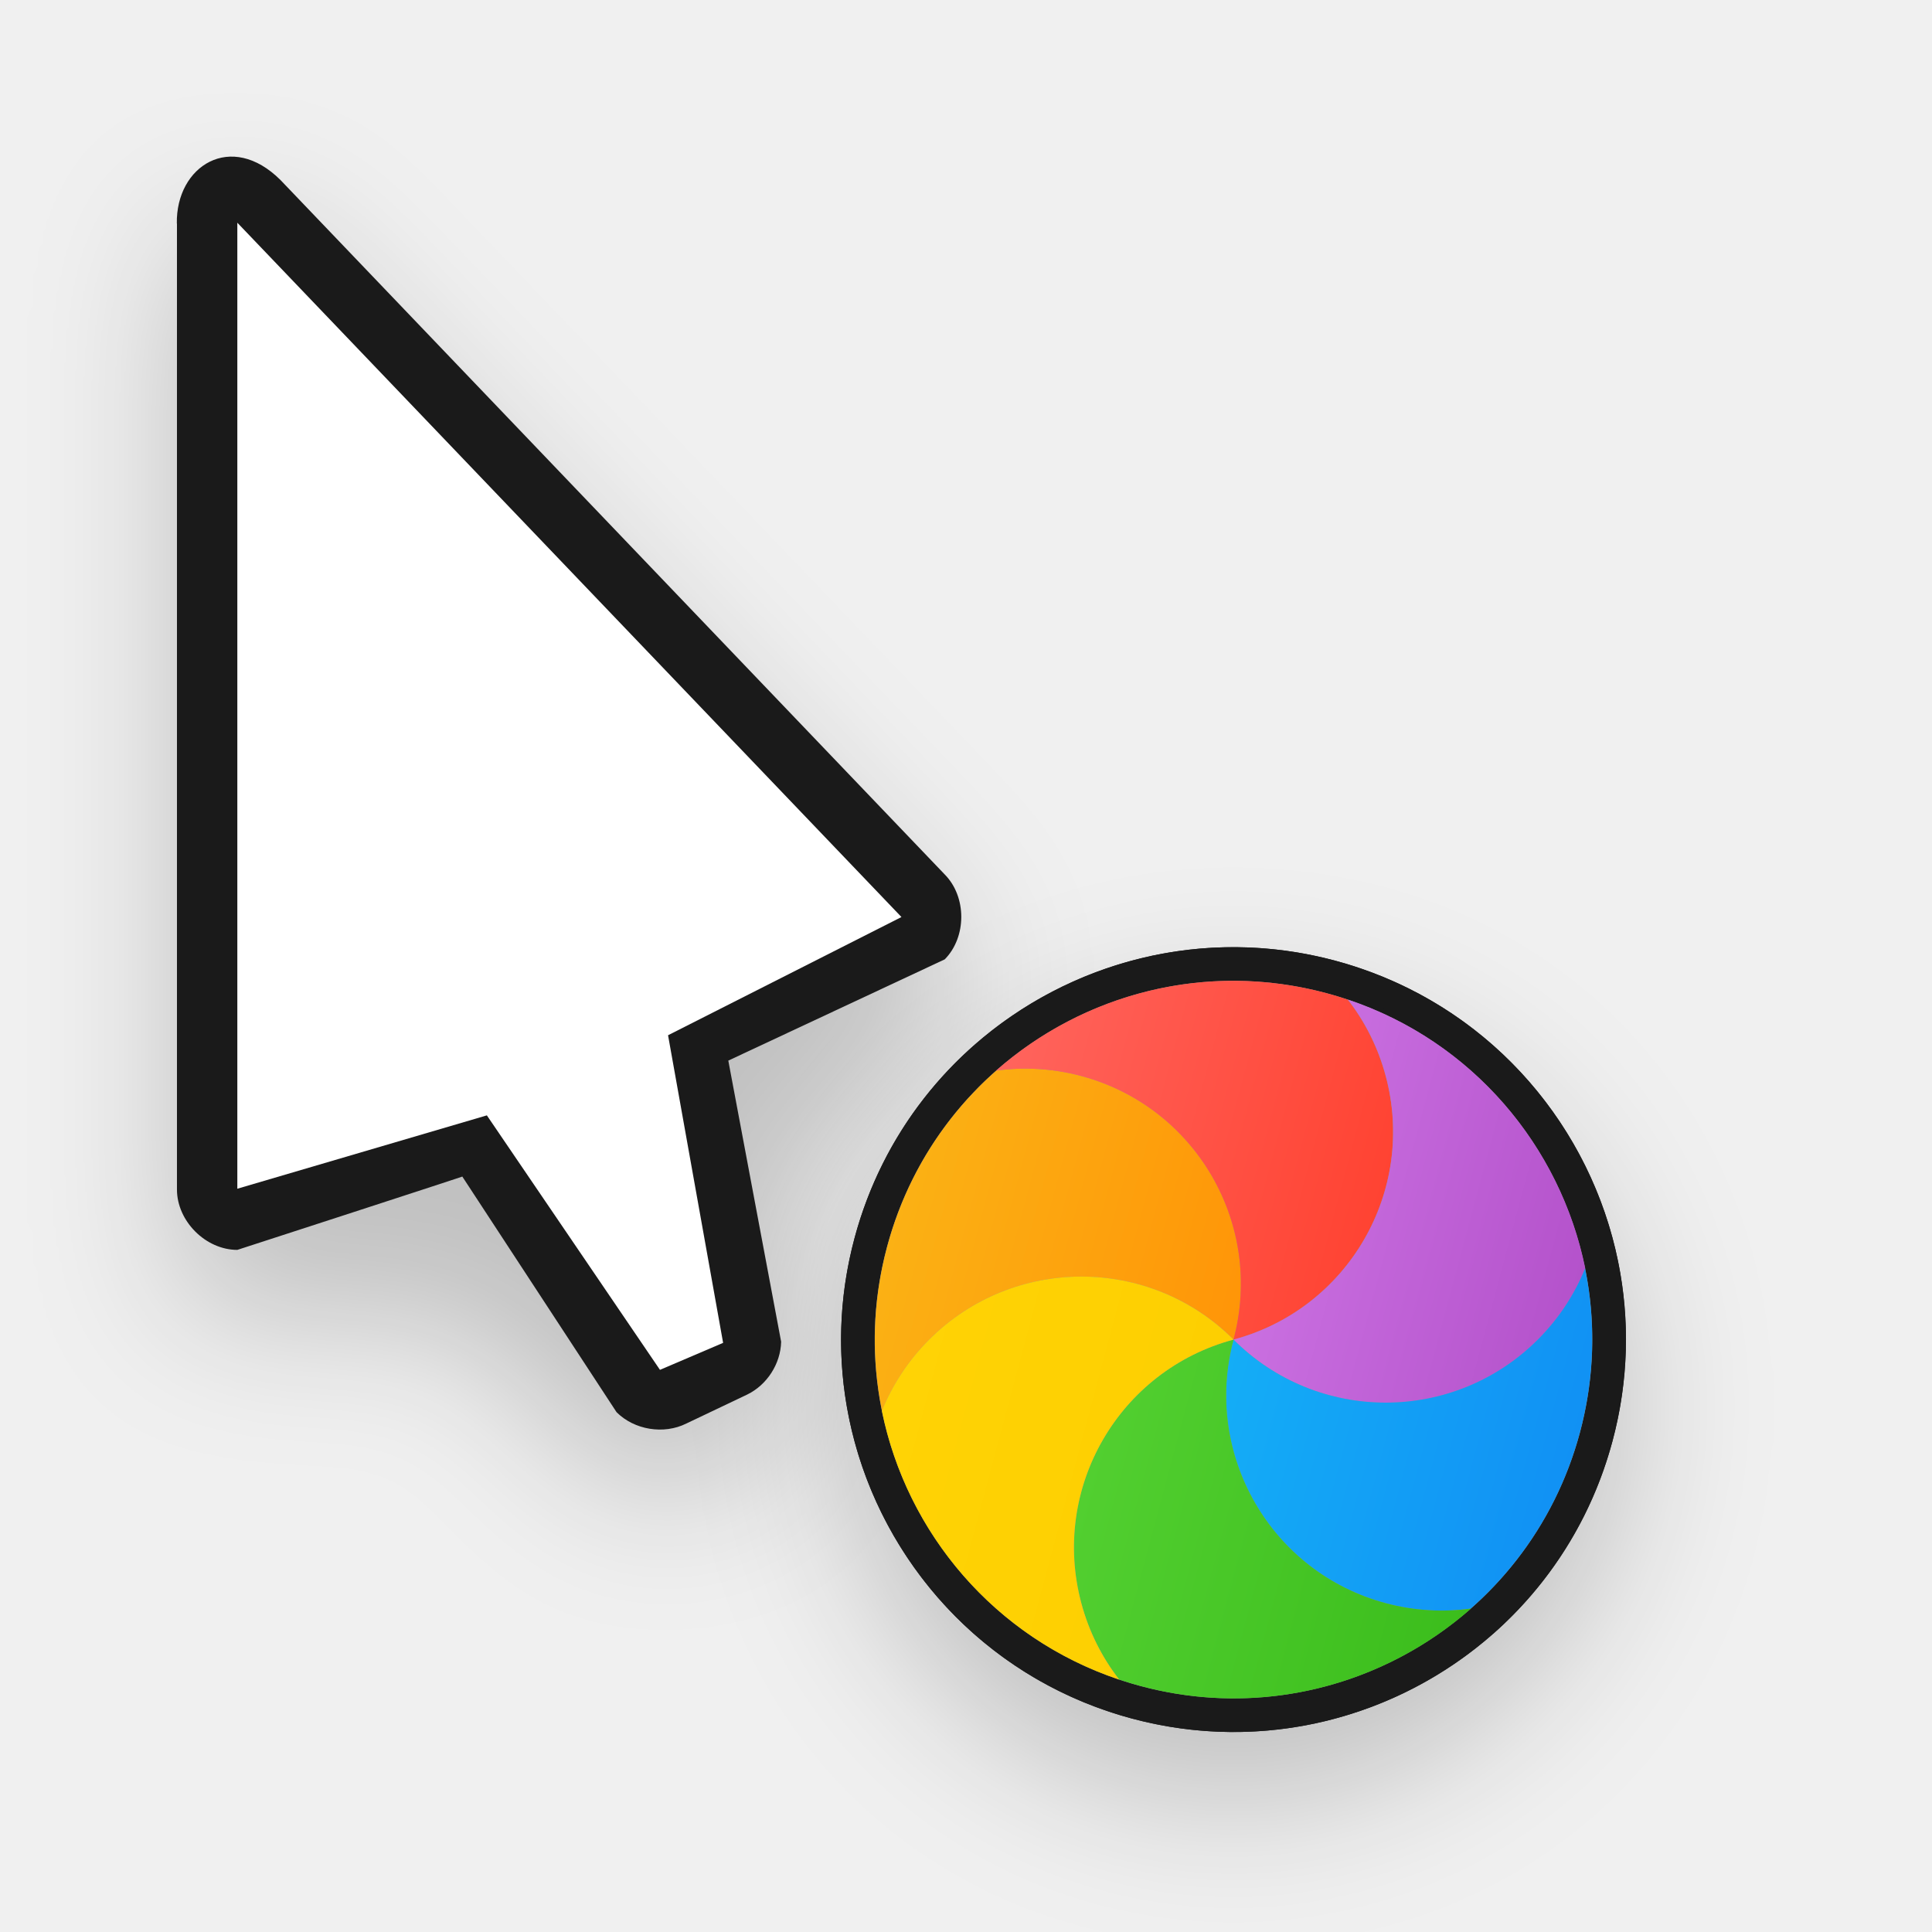
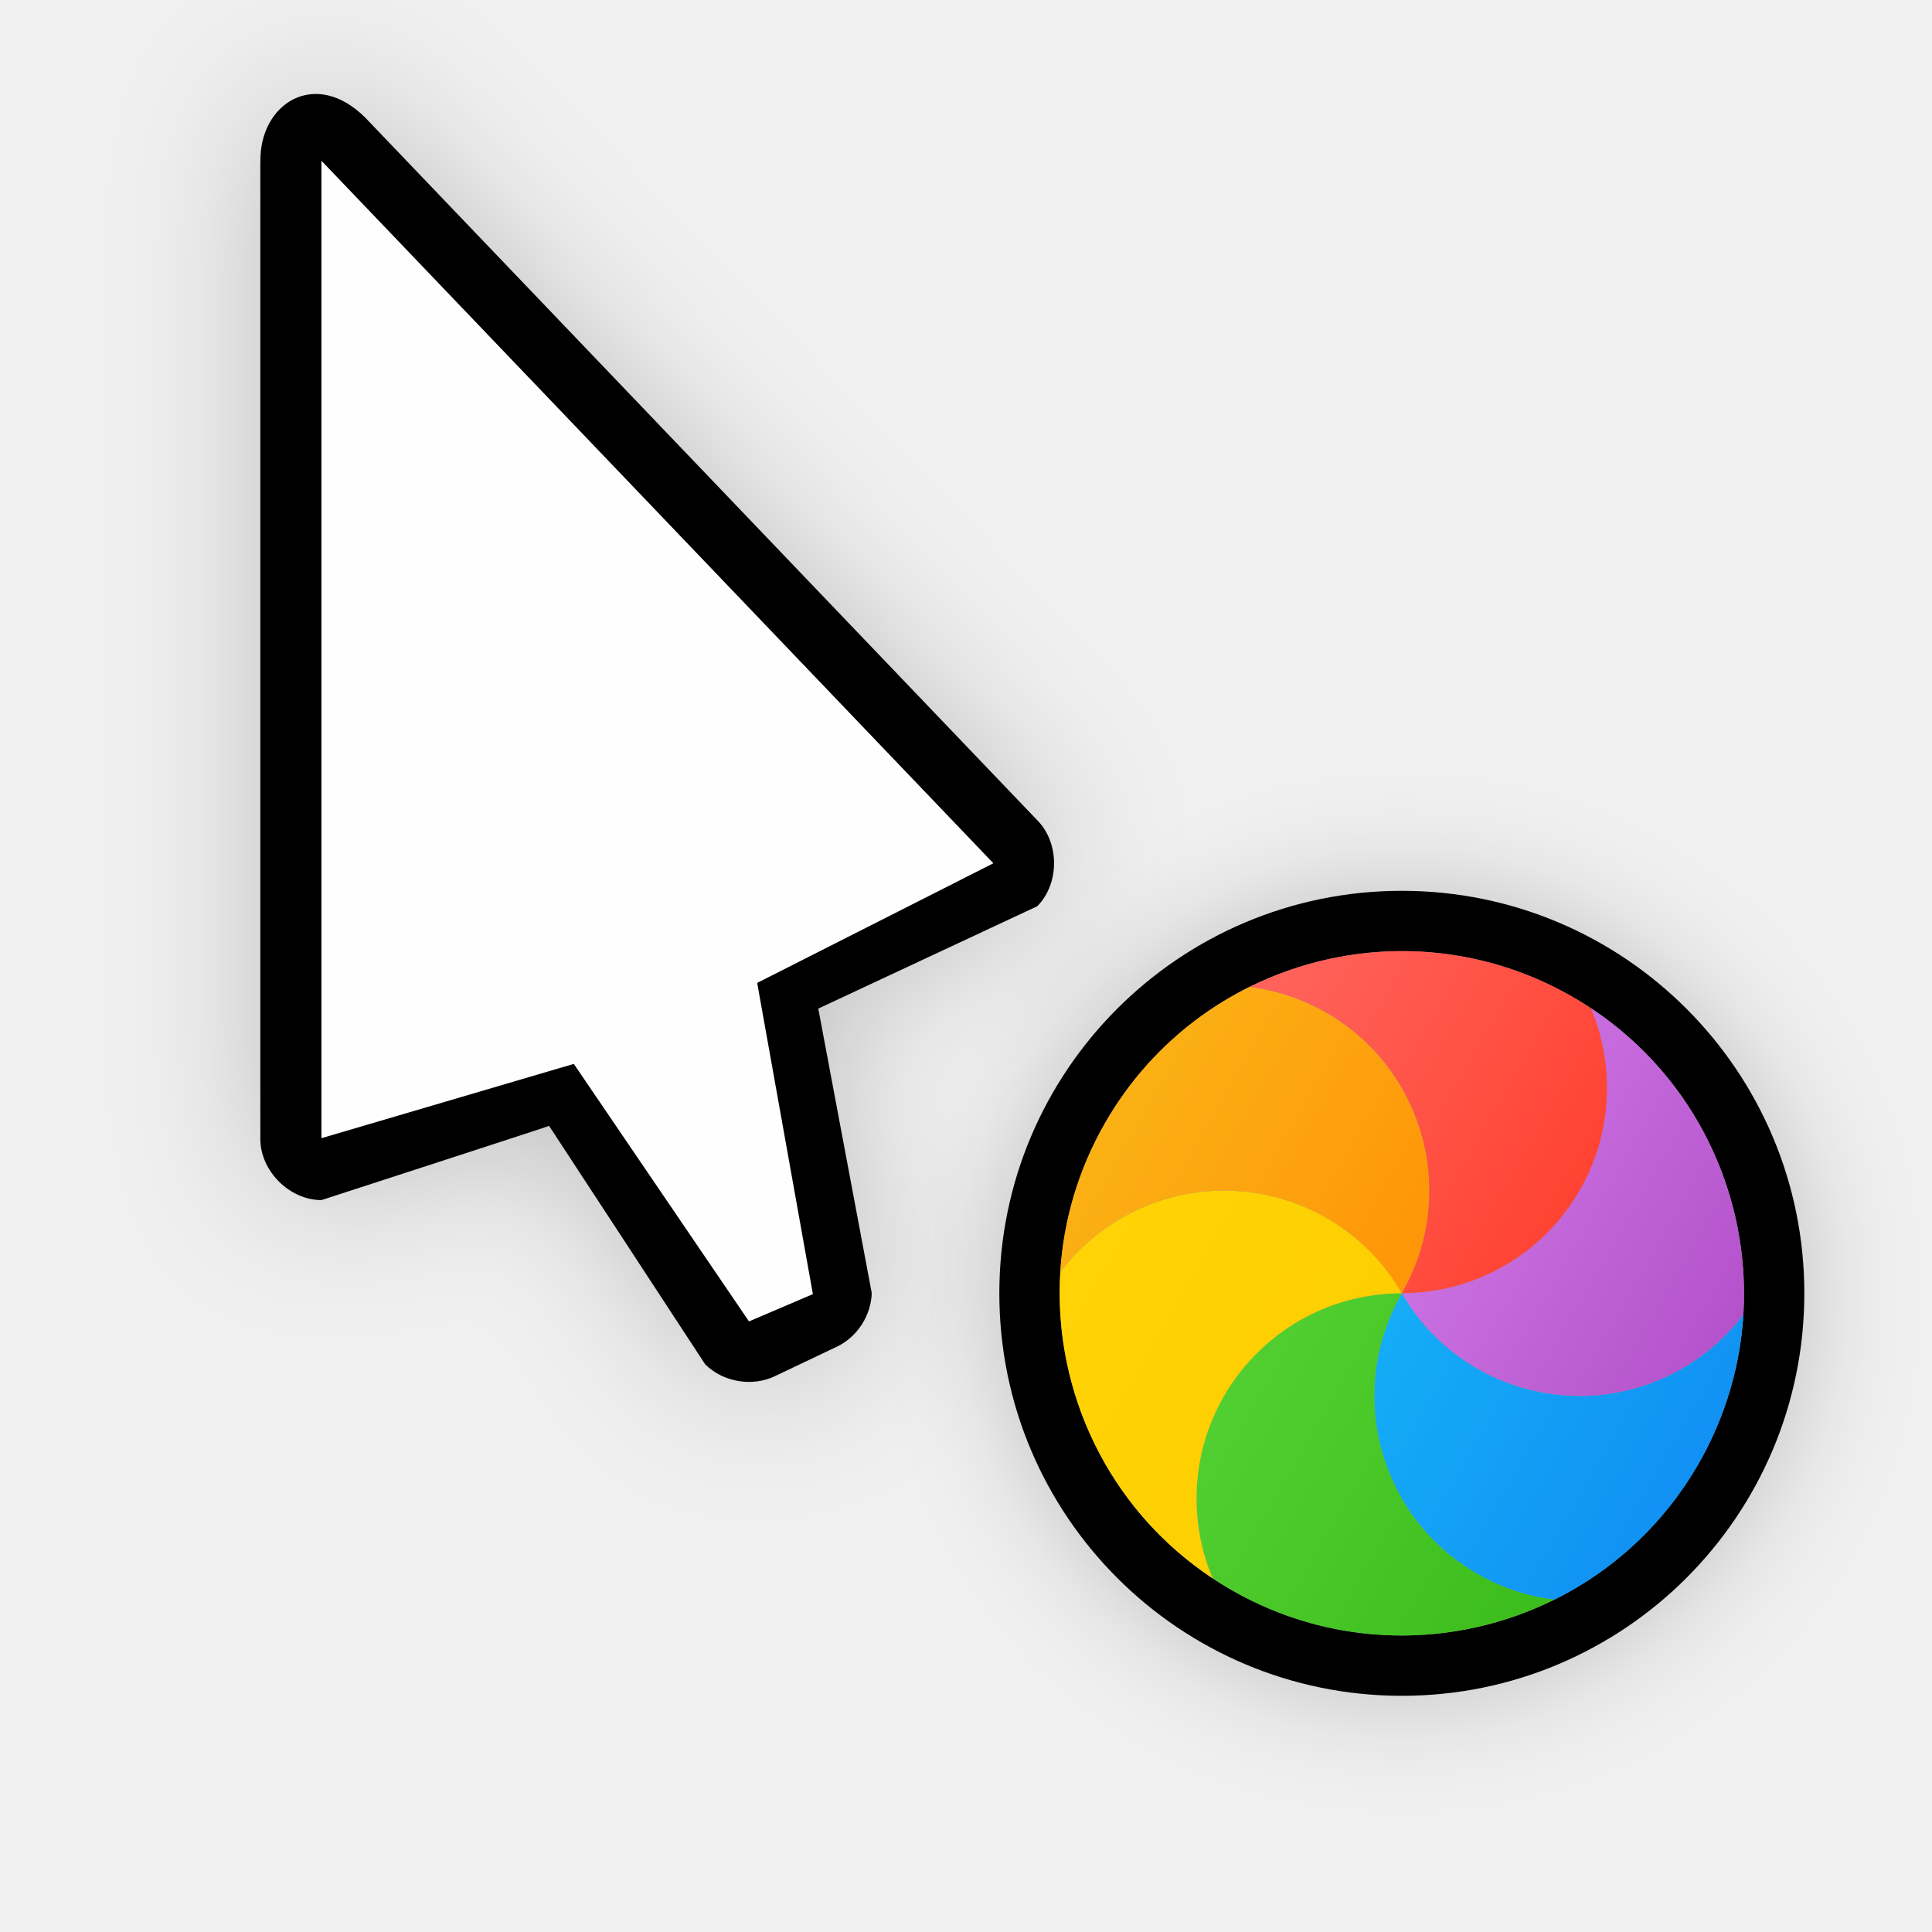
- <svg xmlns="http://www.w3.org/2000/svg" xmlns:xlink="http://www.w3.org/1999/xlink" width="32" height="32" viewBox="0 0 32 32" id="svg2" version="1.1">
-   <defs id="defs4">
-     <linearGradient xlink:href="#linearGradient-colour1" id="linearGradient13172" gradientUnits="userSpaceOnUse" gradientTransform="matrix(0.1572342,-0.5867905,0.5612799,0.1503905,7.696807,1049.902)" x1="17.871" y1="7.669" x2="17.871" y2="17.893" />
-     <linearGradient gradientUnits="userSpaceOnUse" gradientTransform="matrix(1.028313,0,0,0.9836115,343.323,796.7172)" x1="17.871" y1="7.669" x2="17.871" y2="17.893" id="linearGradient-colour1">
-       <stop stop-color="#FBB114" offset="0%" id="stop7" />
-       <stop stop-color="#FF9508" offset="100%" id="stop9" />
-     </linearGradient>
-     <linearGradient xlink:href="#linearGradient-colour2" id="linearGradient13174" gradientUnits="userSpaceOnUse" gradientTransform="matrix(0.144442,-0.5390505,0.6109886,0.1637096,7.696807,1049.902)" x1="23.954" y1="8.61" x2="23.954" y2="19.256" />
-     <linearGradient gradientUnits="userSpaceOnUse" gradientTransform="matrix(0.944652,0,0,1.070723,343.323,796.7172)" x1="23.954" y1="8.61" x2="23.954" y2="19.256" id="linearGradient-colour2">
-       <stop stop-color="#FF645D" offset="0%" id="stop12" />
-       <stop stop-color="#FF4332" offset="100%" id="stop14" />
-     </linearGradient>
-     <linearGradient xlink:href="#linearGradient-colour3" id="linearGradient13176" gradientUnits="userSpaceOnUse" gradientTransform="matrix(0.1687624,-0.6298131,0.5229388,0.1401173,7.696807,1049.902)" x1="20.127" y1="19.205" x2="20.127" y2="29.033" />
-     <linearGradient gradientUnits="userSpaceOnUse" gradientTransform="matrix(1.103708,0,0,0.9164209,343.323,796.7172)" x1="20.127" y1="19.205" x2="20.127" y2="29.033" id="linearGradient-colour3">
-       <stop stop-color="#CA70E1" offset="0%" id="stop17" />
-       <stop stop-color="#B452CB" offset="100%" id="stop19" />
-     </linearGradient>
-     <linearGradient xlink:href="#linearGradient-colour4" id="linearGradient13178" gradientUnits="userSpaceOnUse" gradientTransform="matrix(0.1572342,-0.5867905,0.5612799,0.1503905,7.696807,1049.902)" x1="16.36" y1="17.893" x2="16.36" y2="28.118" />
-     <linearGradient gradientUnits="userSpaceOnUse" gradientTransform="matrix(1.028313,0,0,0.9836116,343.323,796.7172)" x1="16.36" y1="17.893" x2="16.36" y2="28.118" id="linearGradient-colour4">
-       <stop stop-color="#14ADF6" offset="0%" id="stop22" />
-       <stop stop-color="#1191F4" offset="100%" id="stop24" />
-     </linearGradient>
-     <linearGradient xlink:href="#linearGradient-colour5" id="linearGradient13180" gradientUnits="userSpaceOnUse" gradientTransform="matrix(0.144442,-0.5390505,0.6109886,0.1637096,7.696807,1049.902)" x1="13.308" y1="13.619" x2="13.308" y2="24.265" />
-     <linearGradient gradientUnits="userSpaceOnUse" gradientTransform="matrix(0.944652,0,0,1.070723,343.323,796.7172)" x1="13.308" y1="13.619" x2="13.308" y2="24.265" id="linearGradient-colour5">
-       <stop stop-color="#52CF30" offset="0%" id="stop27" />
-       <stop stop-color="#3BBD1C" offset="100%" id="stop29" />
-     </linearGradient>
-     <linearGradient xlink:href="#linearGradient-colour6" id="linearGradient13182" gradientUnits="userSpaceOnUse" gradientTransform="matrix(0.1687624,-0.6298131,0.5229388,0.1401173,7.696807,1049.902)" x1="11.766" y1="9.377" x2="11.766" y2="19.205" />
-     <linearGradient gradientUnits="userSpaceOnUse" gradientTransform="matrix(1.103708,0,0,0.9164209,343.323,796.7172)" x1="11.766" y1="9.377" x2="11.766" y2="19.205" id="linearGradient-colour6">
-       <stop stop-color="#FFD305" offset="0%" id="stop32" />
-       <stop stop-color="#FDCF01" offset="100%" id="stop34" />
-     </linearGradient>
-     <filter style="color-interpolation-filters:sRGB" height="1.272" y="-0.136" width="1.441" x="-0.22" id="filter7590-8">
-       <feGaussianBlur id="feGaussianBlur7592-1" stdDeviation="1.192" />
-     </filter>
-     <filter style="color-interpolation-filters:sRGB" height="1.444" y="-0.222" width="1.444" x="-0.222" id="filter7558-8">
-       <feGaussianBlur id="feGaussianBlur7560-4" stdDeviation="1.202" />
-     </filter>
-   </defs>
-   <g id="layer1" transform="translate(0,-1020.362)">
-     <path id="path7438-8" d="m 20.431,1037.164 c -3.59,0 -6.5,2.91 -6.5,6.5 0,3.59 2.91,6.5 6.5,6.5 3.59,0 6.5,-2.91 6.5,-6.5 0,-3.59 -2.91,-6.5 -6.5,-6.5 z" style="color:#000000;font-style:normal;font-variant:normal;font-weight:normal;font-stretch:normal;font-size:medium;line-height:normal;font-family:Sans;-inkscape-font-specification:Sans;text-indent:0;text-align:start;text-decoration:none;text-decoration-line:none;letter-spacing:normal;word-spacing:normal;text-transform:none;direction:ltr;block-progression:tb;writing-mode:lr-tb;baseline-shift:baseline;text-anchor:start;display:inline;overflow:visible;visibility:visible;opacity:0.2;fill:#000000;fill-opacity:1;fill-rule:nonzero;stroke:none;stroke-width:2;marker:none;filter:url(#filter7558-8);enable-background:accumulate" />
-     <path id="path7454-9" d="m 3.743,1024.071 c -0.467,0.055 -0.823,0.498 -0.812,1.094 l 0,16 c 5e-5,0.524 0.476,1 1,1 l 3.594,0 2.687,2.688 c 0.295,0.295 0.783,0.375 1.156,0.188 l 1,-0.5 c 0.328,-0.159 0.554,-0.51 0.562,-0.875 l 0,-3.594 2.719,-2.719 c 0.365,-0.37 0.365,-1.036 0,-1.406 l -11,-11.5 c -0.307,-0.307 -0.626,-0.408 -0.906,-0.375 z" style="color:#000000;font-style:normal;font-variant:normal;font-weight:normal;font-stretch:normal;font-size:medium;line-height:normal;font-family:Sans;-inkscape-font-specification:Sans;text-indent:0;text-align:start;text-decoration:none;text-decoration-line:none;letter-spacing:normal;word-spacing:normal;text-transform:none;direction:ltr;block-progression:tb;writing-mode:lr-tb;baseline-shift:baseline;text-anchor:start;display:inline;overflow:visible;visibility:visible;opacity:0.2;fill:#000000;fill-opacity:1;fill-rule:nonzero;stroke:none;stroke-width:2;marker:none;filter:url(#filter7590-8);enable-background:accumulate" />
-     <path id="path11427-0-33" d="m 2.931,1024.064 v 16 c 5e-5,0.524 0.476,1 1,1 0,0 3.883,-1.26 3.726,-1.215 l 2.555,3.903 c 0.295,0.295 0.783,0.374 1.156,0.188 l 1.008,-0.48 c 0.328,-0.159 0.554,-0.51 0.562,-0.875 l -0.875,-4.656 3.585,-1.677 c 0.365,-0.37 0.365,-1.037 0,-1.406 l -11,-11.5 c -0.82,-0.82 -1.736,-0.235 -1.719,0.719 z" style="color:#000000;font-style:normal;font-variant:normal;font-weight:normal;font-stretch:normal;font-size:medium;line-height:normal;font-family:Sans;-inkscape-font-specification:Sans;text-indent:0;text-align:start;text-decoration:none;text-decoration-line:none;letter-spacing:normal;word-spacing:normal;text-transform:none;writing-mode:lr-tb;direction:ltr;baseline-shift:baseline;text-anchor:start;display:inline;overflow:visible;visibility:visible;fill:#1a1a1a;fill-opacity:1;fill-rule:nonzero;stroke:none;stroke-width:2;marker:none;enable-background:accumulate" />
-     <path id="path11429-9-3" d="m 3.931,1040.051 v -16 l 11,11.5 -3.866,1.958 0.912,5.095 -1.046,0.447 -2.867,-4.215 z" style="fill:#ffffff;fill-opacity:1;stroke:none" />
-     <ellipse cy="289.573" cx="-1001.74" id="circle4566-9-6" style="fill:#1a1a1a;fill-rule:evenodd;stroke:none;stroke-width:0.591;fill-opacity:1" transform="matrix(0.2588255,-0.9659241,0.9659275,0.2588127,0,0)" rx="6.498" ry="6.498" />
-     <path id="path4568-3-0" d="m 16.13,1037.678 c 0.501,-0.07 1.024,-0.042 1.544,0.097 2.08,0.557 3.314,2.695 2.757,4.775 -1.523,-1.523 -3.991,-1.523 -5.514,0 -0.381,0.381 -0.666,0.821 -0.857,1.29 -0.194,-0.954 -0.176,-1.967 0.094,-2.972 0.344,-1.283 1.049,-2.373 1.976,-3.19 z" style="fill:#1a1a1a;fill-rule:evenodd;stroke:none;stroke-width:0.591;fill-opacity:1" />
-     <path id="path4570-6-4" d="m 22.501,1036.39 c 0.311,0.399 0.548,0.866 0.687,1.385 0.557,2.08 -0.677,4.218 -2.757,4.775 0.557,-2.08 -0.677,-4.218 -2.757,-4.775 -0.52,-0.139 -1.043,-0.167 -1.544,-0.097 1.578,-1.39 3.8,-1.99 5.983,-1.405 0.131,0.035 0.261,0.074 0.388,0.117 v 0 z" style="fill:#1a1a1a;fill-rule:evenodd;stroke:none;stroke-width:0.591;fill-opacity:1" />
-     <path id="path4572-0-8" d="m 26.802,1041.26 c -0.19,0.469 -0.476,0.909 -0.857,1.29 -1.523,1.523 -3.991,1.523 -5.514,10e-5 2.08,-0.557 3.314,-2.695 2.757,-4.775 -0.139,-0.519 -0.377,-0.986 -0.687,-1.385 2.257,0.756 3.851,2.656 4.301,4.87 z" style="fill:#1a1a1a;fill-rule:evenodd;stroke:none;stroke-width:0.591;fill-opacity:1" />
-     <path id="path4574-6-8" d="m 24.732,1047.422 c -0.501,0.07 -1.024,0.042 -1.544,-0.097 -2.08,-0.557 -3.314,-2.695 -2.757,-4.775 1.523,1.523 3.991,1.523 5.514,-10e-5 0.381,-0.381 0.666,-0.82 0.857,-1.29 0.194,0.954 0.176,1.967 -0.094,2.972 -0.344,1.283 -1.049,2.373 -1.976,3.191 z" style="fill:#1a1a1a;fill-rule:evenodd;stroke:none;stroke-width:0.591;fill-opacity:1" />
-     <path id="path4576-2-8" d="m 18.361,1048.71 c -0.311,-0.399 -0.548,-0.866 -0.687,-1.385 -0.557,-2.08 0.677,-4.218 2.757,-4.775 -0.557,2.08 0.677,4.218 2.757,4.775 0.52,0.139 1.043,0.167 1.544,0.097 -1.578,1.39 -3.8,1.99 -5.983,1.405 -0.131,-0.035 -0.261,-0.074 -0.388,-0.117 v 0 z" style="fill:#1a1a1a;fill-rule:evenodd;stroke:none;stroke-width:0.591;fill-opacity:1" />
-     <path id="path4578-6-9" d="m 14.06,1043.84 c 0.19,-0.469 0.476,-0.909 0.857,-1.29 1.523,-1.523 3.991,-1.523 5.514,0 -2.08,0.557 -3.314,2.695 -2.757,4.775 0.139,0.519 0.377,0.986 0.687,1.385 -2.257,-0.756 -3.851,-2.656 -4.301,-4.87 z" style="fill:#1a1a1a;fill-rule:evenodd;stroke:none;stroke-width:0.591;fill-opacity:1" />
-     <ellipse style="fill:#959595;fill-rule:evenodd;stroke:none;stroke-width:0.591" id="background-1-7" cx="-1001.74" cy="289.573" transform="matrix(0.2588255,-0.9659241,0.9659275,0.2588127,0,0)" rx="5.941" ry="5.941" />
-     <path style="fill:url(#linearGradient13172);fill-rule:evenodd;stroke:none;stroke-width:0.591" d="m 16.499,1038.095 c 0.458,-0.064 0.937,-0.038 1.412,0.089 1.902,0.51 3.03,2.464 2.521,4.366 -1.392,-1.392 -3.649,-1.392 -5.041,10e-5 -0.348,0.348 -0.609,0.75 -0.783,1.179 -0.177,-0.873 -0.161,-1.798 0.086,-2.717 0.314,-1.173 0.959,-2.17 1.807,-2.917 z" id="orange-8-7" />
-     <path style="fill:url(#linearGradient13174);fill-rule:evenodd;stroke:none;stroke-width:0.591" d="m 22.323,1036.918 c 0.284,0.365 0.501,0.791 0.628,1.266 0.51,1.902 -0.619,3.857 -2.521,4.366 0.51,-1.902 -0.619,-3.856 -2.521,-4.366 -0.475,-0.127 -0.953,-0.152 -1.412,-0.089 1.443,-1.271 3.474,-1.819 5.47,-1.284 0.12,0.032 0.238,0.068 0.354,0.107 v 0 z" id="red-7-6" />
-     <path style="fill:url(#linearGradient13176);fill-rule:evenodd;stroke:none;stroke-width:0.591" d="m 26.256,1041.371 c -0.174,0.429 -0.435,0.831 -0.783,1.179 -1.392,1.392 -3.649,1.392 -5.041,0 1.902,-0.509 3.03,-2.464 2.521,-4.366 -0.127,-0.475 -0.344,-0.901 -0.628,-1.266 2.064,0.691 3.521,2.429 3.932,4.453 z" id="purple-9-4" />
-     <path style="fill:url(#linearGradient13178);fill-rule:evenodd;stroke:none;stroke-width:0.591" d="m 24.363,1047.005 c -0.458,0.064 -0.937,0.039 -1.412,-0.089 -1.902,-0.509 -3.03,-2.464 -2.521,-4.366 1.392,1.392 3.649,1.392 5.041,0 0.348,-0.348 0.609,-0.75 0.783,-1.179 0.177,0.873 0.161,1.798 -0.086,2.717 -0.314,1.173 -0.959,2.17 -1.807,2.917 z" id="blue-2-3" />
-     <path style="fill:url(#linearGradient13180);fill-rule:evenodd;stroke:none;stroke-width:0.591" d="m 18.539,1048.182 c -0.284,-0.365 -0.501,-0.791 -0.628,-1.266 -0.51,-1.902 0.619,-3.857 2.521,-4.366 -0.51,1.902 0.619,3.857 2.521,4.366 0.475,0.127 0.953,0.152 1.412,0.089 -1.443,1.271 -3.474,1.819 -5.47,1.284 -0.12,-0.032 -0.238,-0.068 -0.355,-0.107 v 0 z" id="green-0-0" />
-     <path style="fill:url(#linearGradient13182);fill-rule:evenodd;stroke:none;stroke-width:0.591" d="m 14.607,1043.729 c 0.174,-0.429 0.435,-0.831 0.783,-1.179 1.392,-1.392 3.649,-1.392 5.041,-10e-5 -1.902,0.51 -3.03,2.464 -2.521,4.366 0.127,0.475 0.344,0.901 0.628,1.266 -2.064,-0.691 -3.521,-2.429 -3.932,-4.453 z" id="yellow-2-3" />
+ <svg xmlns="http://www.w3.org/2000/svg" height="24" viewBox="0 0 24 24" width="24">
+   <linearGradient id="a" gradientTransform="matrix(.4579123 0 0 .4380064 8.607332 9.250079)" gradientUnits="userSpaceOnUse" x1="17.871" x2="17.871" y1="7.669" y2="17.893">
+     <stop offset="0" stop-color="#fbb114" />
+     <stop offset="1" stop-color="#ff9508" />
+   </linearGradient>
+   <linearGradient id="b" gradientTransform="matrix(.4206575 0 0 .4767976 8.607332 9.250079)" gradientUnits="userSpaceOnUse" x1="23.954" x2="23.954" y1="8.61" y2="19.256">
+     <stop offset="0" stop-color="#ff645d" />
+     <stop offset="1" stop-color="#ff4332" />
+   </linearGradient>
+   <linearGradient id="c" gradientTransform="matrix(.4914857 0 0 .4080861 8.607332 9.250079)" gradientUnits="userSpaceOnUse" x1="20.127" x2="20.127" y1="19.205" y2="29.033">
+     <stop offset="0" stop-color="#ca70e1" />
+     <stop offset="1" stop-color="#b452cb" />
+   </linearGradient>
+   <linearGradient id="d" gradientTransform="matrix(.4579123 0 0 .4380064 8.607332 9.250079)" gradientUnits="userSpaceOnUse" x1="16.36" x2="16.36" y1="17.893" y2="28.118">
+     <stop offset="0" stop-color="#14adf6" />
+     <stop offset="1" stop-color="#1191f4" />
+   </linearGradient>
+   <linearGradient id="e" gradientTransform="matrix(.4206575 0 0 .4767976 8.607332 9.250079)" gradientUnits="userSpaceOnUse" x1="13.308" x2="13.308" y1="13.619" y2="24.265">
+     <stop offset="0" stop-color="#52cf30" />
+     <stop offset="1" stop-color="#3bbd1c" />
+   </linearGradient>
+   <linearGradient id="f" gradientTransform="matrix(.4914857 0 0 .4080861 8.607332 9.250079)" gradientUnits="userSpaceOnUse" x1="11.766" x2="11.766" y1="9.377" y2="19.205">
+     <stop offset="0" stop-color="#ffd305" />
+     <stop offset="1" stop-color="#fdcf01" />
+   </linearGradient>
+   <filter id="g" color-interpolation-filters="sRGB" height="1.272" width="1.441" x="-.22" y="-.136">
+     <feGaussianBlur stdDeviation=".905" />
+   </filter>
+   <filter id="h" color-interpolation-filters="sRGB" height="1.336" width="1.336" x="-.168" y="-.168">
+     <feGaussianBlur stdDeviation=".7" />
+   </filter>
+   <circle cx="17.414" cy="16.066" fill-rule="evenodd" filter="url(#h)" opacity=".2" r="5" stroke-width=".455" />
+   <g stroke-width=".759">
+     <path d="m3.234 2.007v12.142c0.0.397.362.759.759.759 0 0 2.946-.956 2.828-.922l1.939 2.962c.224.224.594.284.877.142l.765-.364c.249-.121.42-.387.427-.664l-.664-3.533 2.721-1.272c.277-.281.277-.787 0-1.067l-8.347-8.727c-.622-.622-1.317-.178-1.304.545z" filter="url(#g)" opacity=".2" />
+     <path d="m3.234 2.007v12.142c0.0.397.362.759.759.759 0 0 2.946-.956 2.828-.922l1.939 2.962c.224.224.594.284.877.142l.765-.364c.249-.121.42-.387.427-.664l-.664-3.533 2.721-1.272c.277-.281.277-.787 0-1.067l-8.347-8.727c-.622-.622-1.317-.178-1.304.545z" />
+     <path d="m3.993 14.139v-12.142l8.347 8.727-2.934 1.486.692 3.866-.794.339-2.176-3.199z" fill="#fefefe" />
+   </g>
+   <g fill-rule="evenodd">
+     <circle cx="17.414" cy="16.066" r="5" stroke-width=".455" />
+     <g transform="matrix(.5 -.8660254 .8660254 .5 -5.690122 21.45167)">
+       <circle cx="16.216" cy="17.316" fill="#959595" r="4.25" stroke-width=".423" />
+       <g stroke-width=".445" transform="matrix(.9489808 0 0 .9489808 .610505 1.100282)">
+         <path d="m18.921 13.355c.136.321.211.674.211 1.045 0 1.484-1.203 2.687-2.687 2.687.742-1.285.302-2.929-.984-3.671-.321-.185-.665-.297-1.011-.34.601-.299 1.278-.468 1.995-.468.916 0 1.767.275 2.476.746z" fill="url(#a)" />
+         <path d="m20.915 17.366c-.21.278-.478.519-.799.705-1.285.742-2.929.302-3.671-.984 1.484 0 2.687-1.203 2.687-2.687 0-.371-.075-.724-.211-1.045 1.207.802 2.002 2.174 2.002 3.732 0 .094-.003.187-.009.279z" fill="url(#b)" />
+         <path d="m18.44 21.098c-.346-.043-.69-.155-1.011-.34-1.285-.742-1.726-2.385-.984-3.671.742 1.285 2.385 1.726 3.671.984.321-.185.589-.427.799-.705-.101 1.638-1.081 3.037-2.475 3.732z" fill="url(#c)" />
+         <path d="m13.968 20.82c-.136-.321-.211-.674-.211-1.045 0-1.484 1.203-2.687 2.687-2.687-.742 1.285-.302 2.929.984 3.671.321.186.665.297 1.011.34-.601.299-1.278.468-1.995.468-.916 0-1.767-.275-2.476-.746z" fill="url(#d)" />
+         <path d="m11.975 16.809c.21-.278.478-.519.799-.705 1.285-.742 2.929-.302 3.671.984-1.484 0-2.687 1.203-2.687 2.687 0 .371.075.724.211 1.045-1.207-.802-2.002-2.174-2.002-3.732 0-.094.003-.187.009-.279z" fill="url(#e)" />
+         <path d="m14.45 13.077c.346.043.69.155 1.011.34 1.285.742 1.726 2.385.984 3.671-.742-1.285-2.385-1.726-3.671-.984-.321.185-.589.427-.799.705.101-1.638 1.081-3.037 2.475-3.732z" fill="url(#f)" />
+       </g>
+     </g>
  </g>
</svg>
